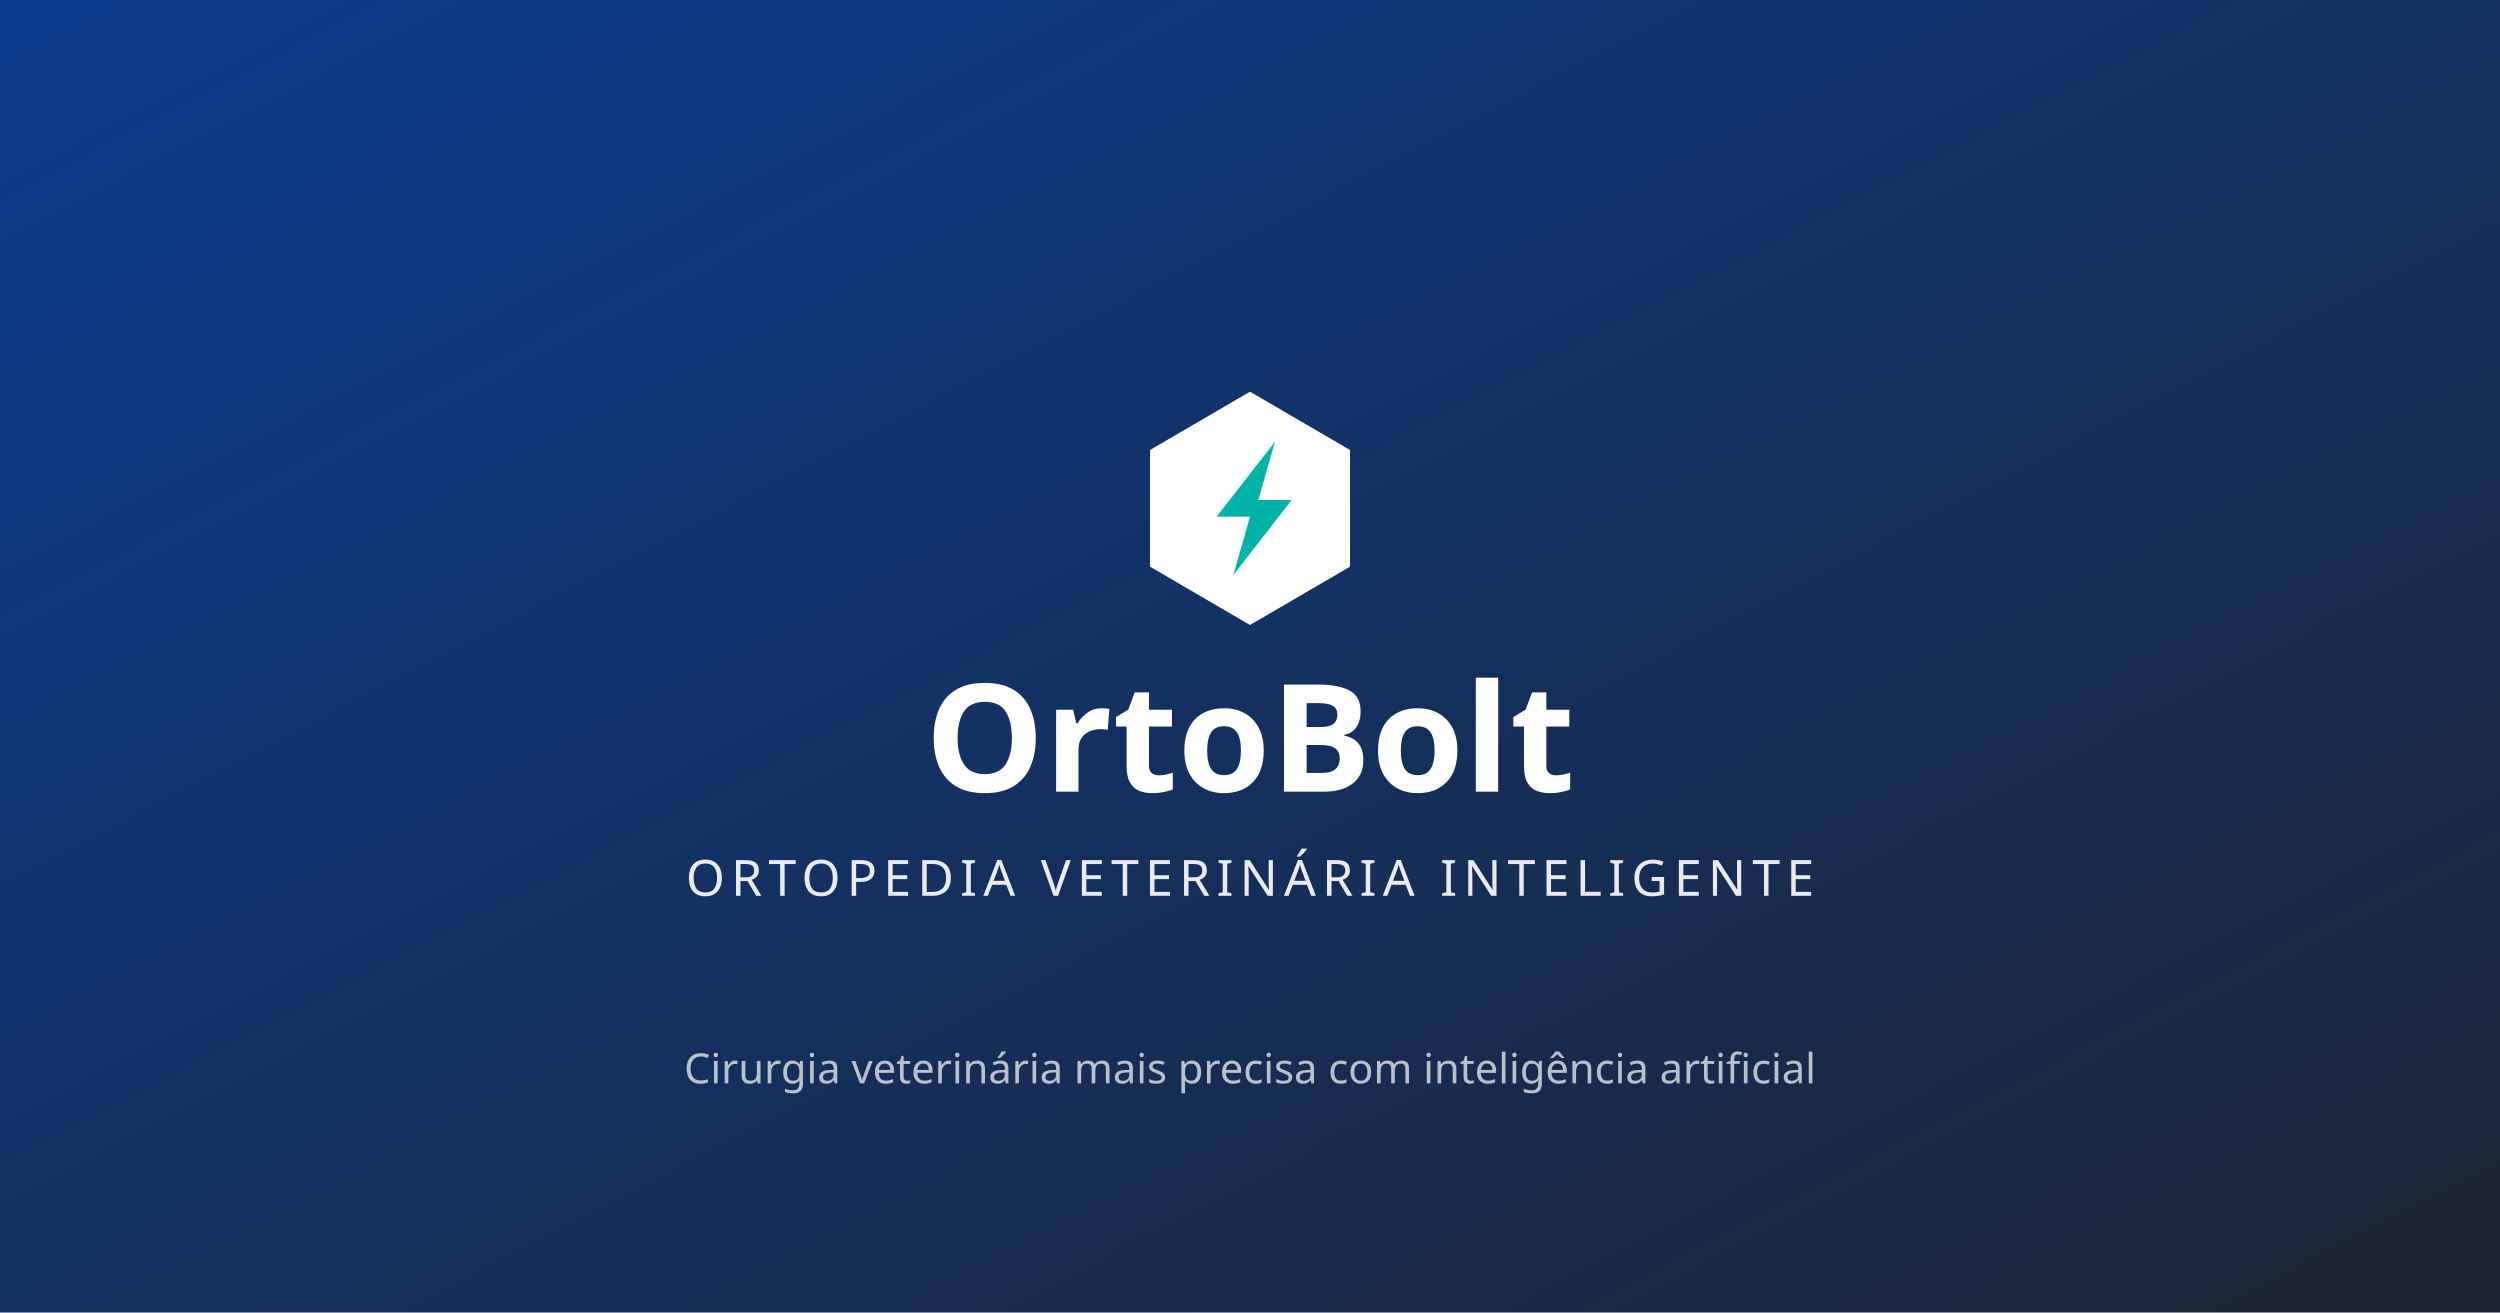
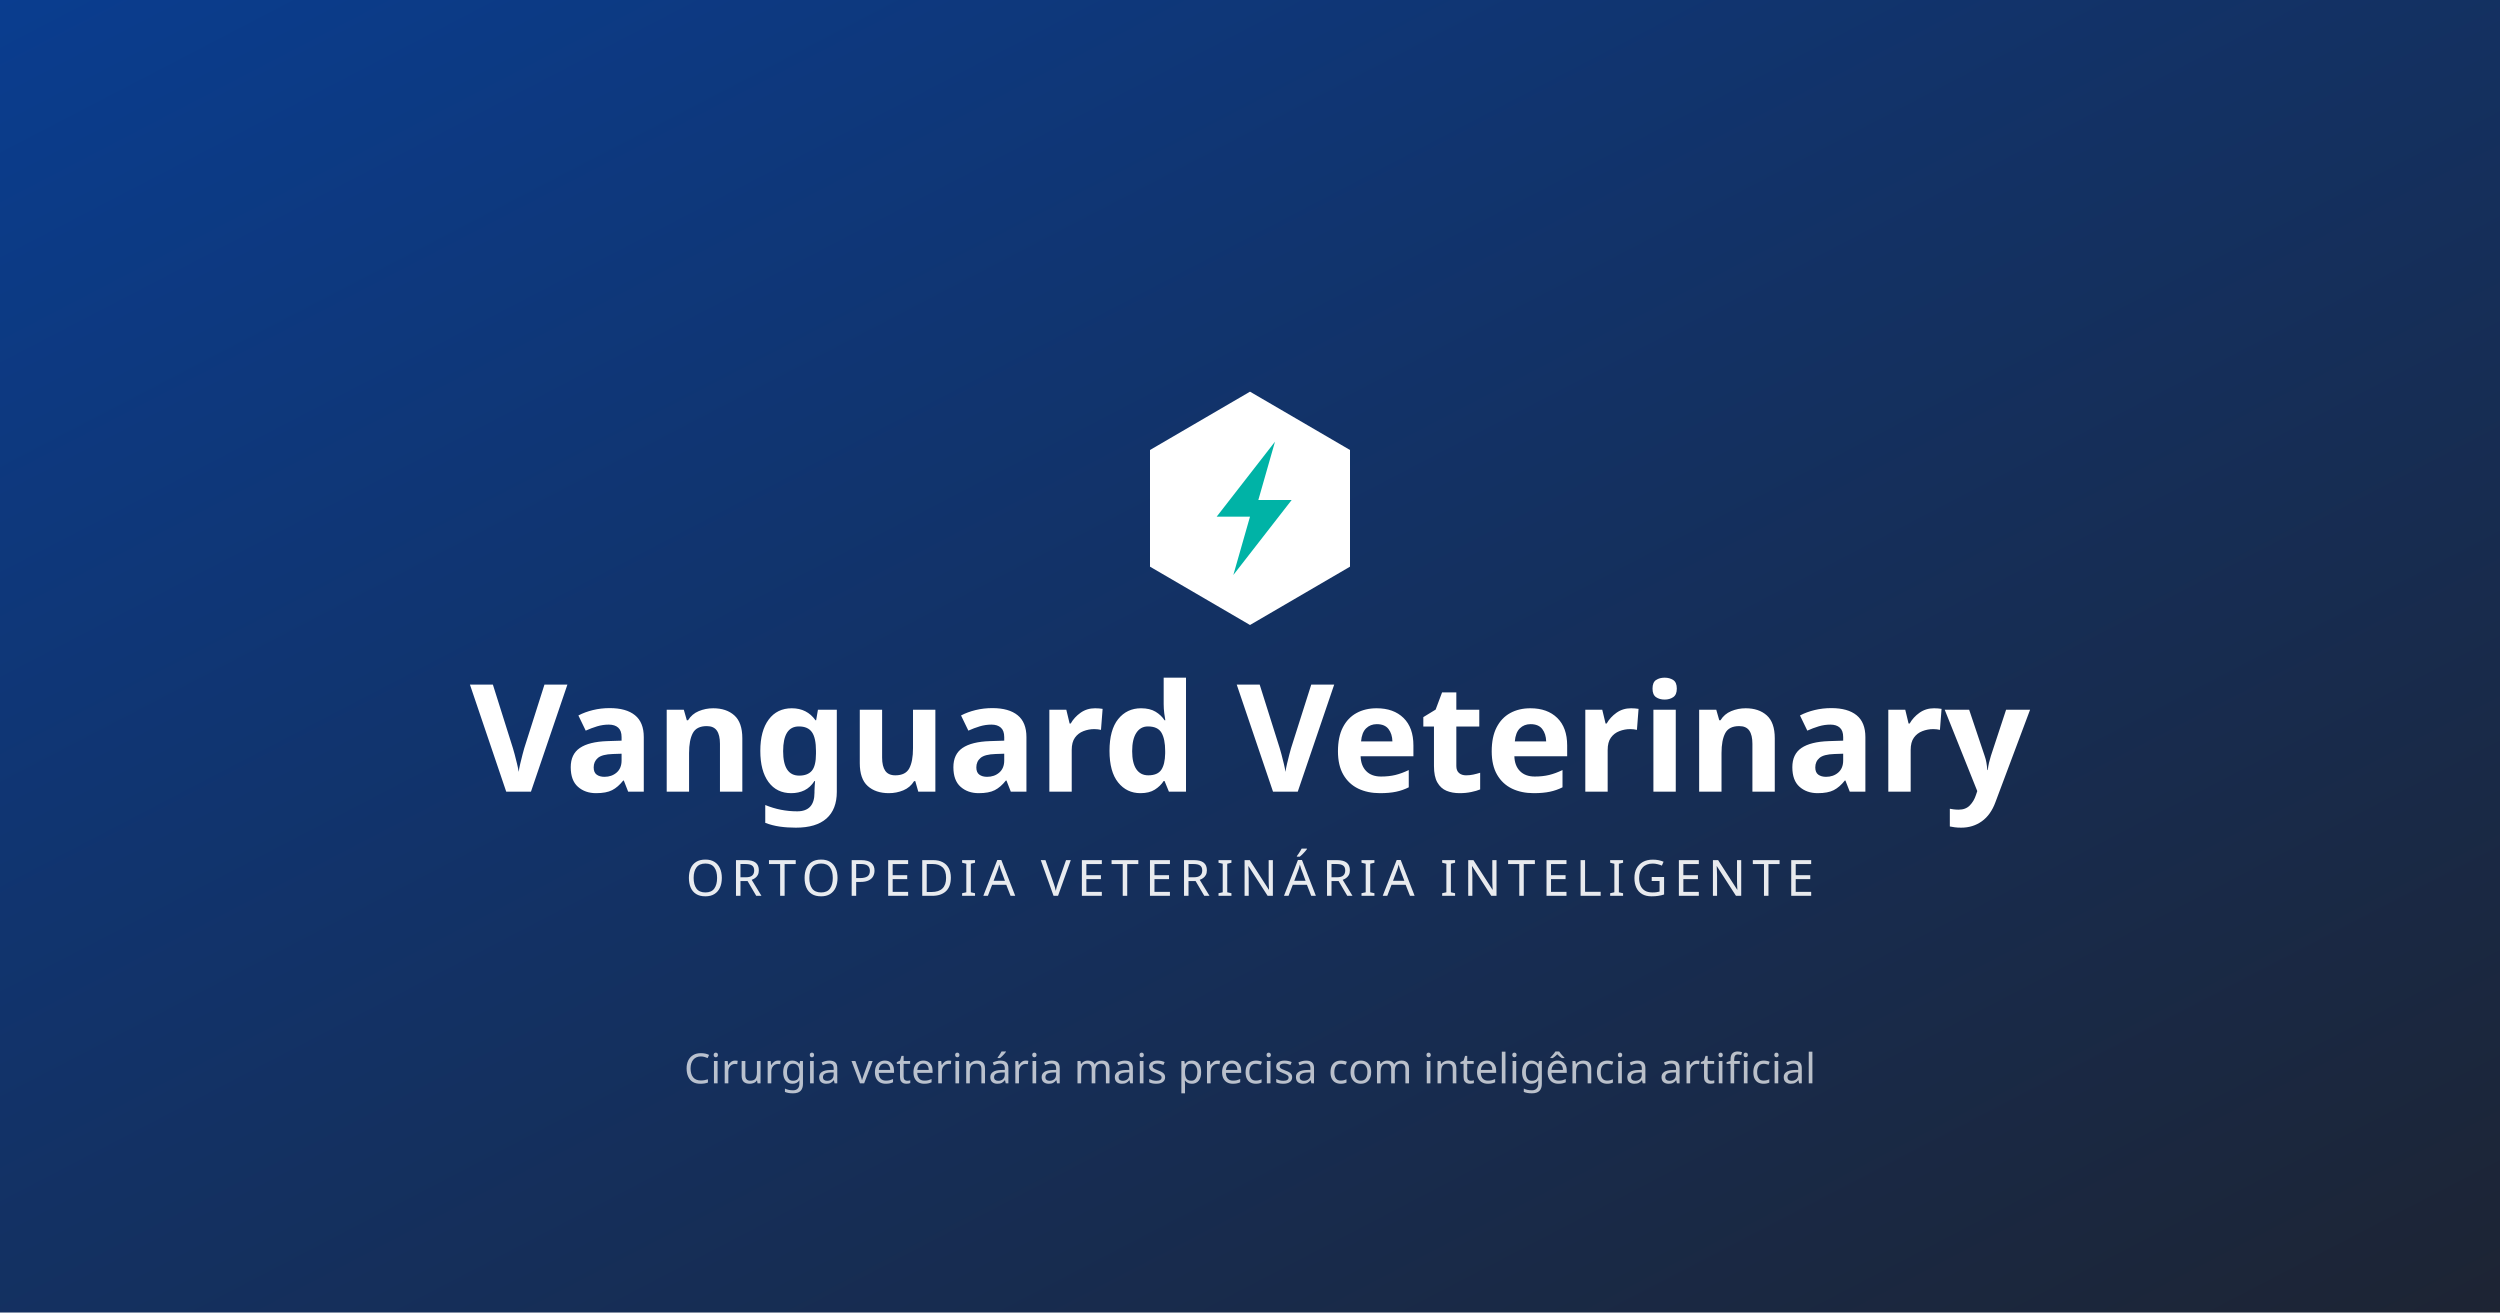
<svg xmlns="http://www.w3.org/2000/svg" viewBox="0 0 1200 630">
  <defs>
    <linearGradient id="bg" x1="0%" y1="0%" x2="100%" y2="100%">
      <stop offset="0%" style="stop-color:#0A3D8F;stop-opacity:1" />
      <stop offset="100%" style="stop-color:#1D2433;stop-opacity:1" />
    </linearGradient>
  </defs>
  <rect width="1200" height="630" fill="url(#bg)" />
  <g transform="translate(536, 180) scale(2)">
    <path d="M32 4L56 18V46L32 60L8 46V18L32 4Z" fill="white" />
    <path d="M38 16L24 34H32L28 48L42 30H34L38 16Z" fill="#00B3A6" />
  </g>
-   <text x="600" y="380" text-anchor="middle" font-family="Montserrat, sans-serif" font-weight="600" font-size="72" fill="white">OrtoBolt</text>
+   <text x="600" y="380" text-anchor="middle" font-family="Montserrat, sans-serif" font-weight="600" font-size="72" fill="white">Vanguard Veterinary</text>
  <text x="600" y="430" text-anchor="middle" font-family="Montserrat, sans-serif" font-size="24" fill="white" opacity="0.9" letter-spacing="3">ORTOPEDIA VETERINÁRIA INTELIGENTE</text>
  <text x="600" y="520" text-anchor="middle" font-family="Montserrat, sans-serif" font-size="20" fill="white" opacity="0.7">Cirurgia veterinária mais precisa com inteligência artificial</text>
</svg>
